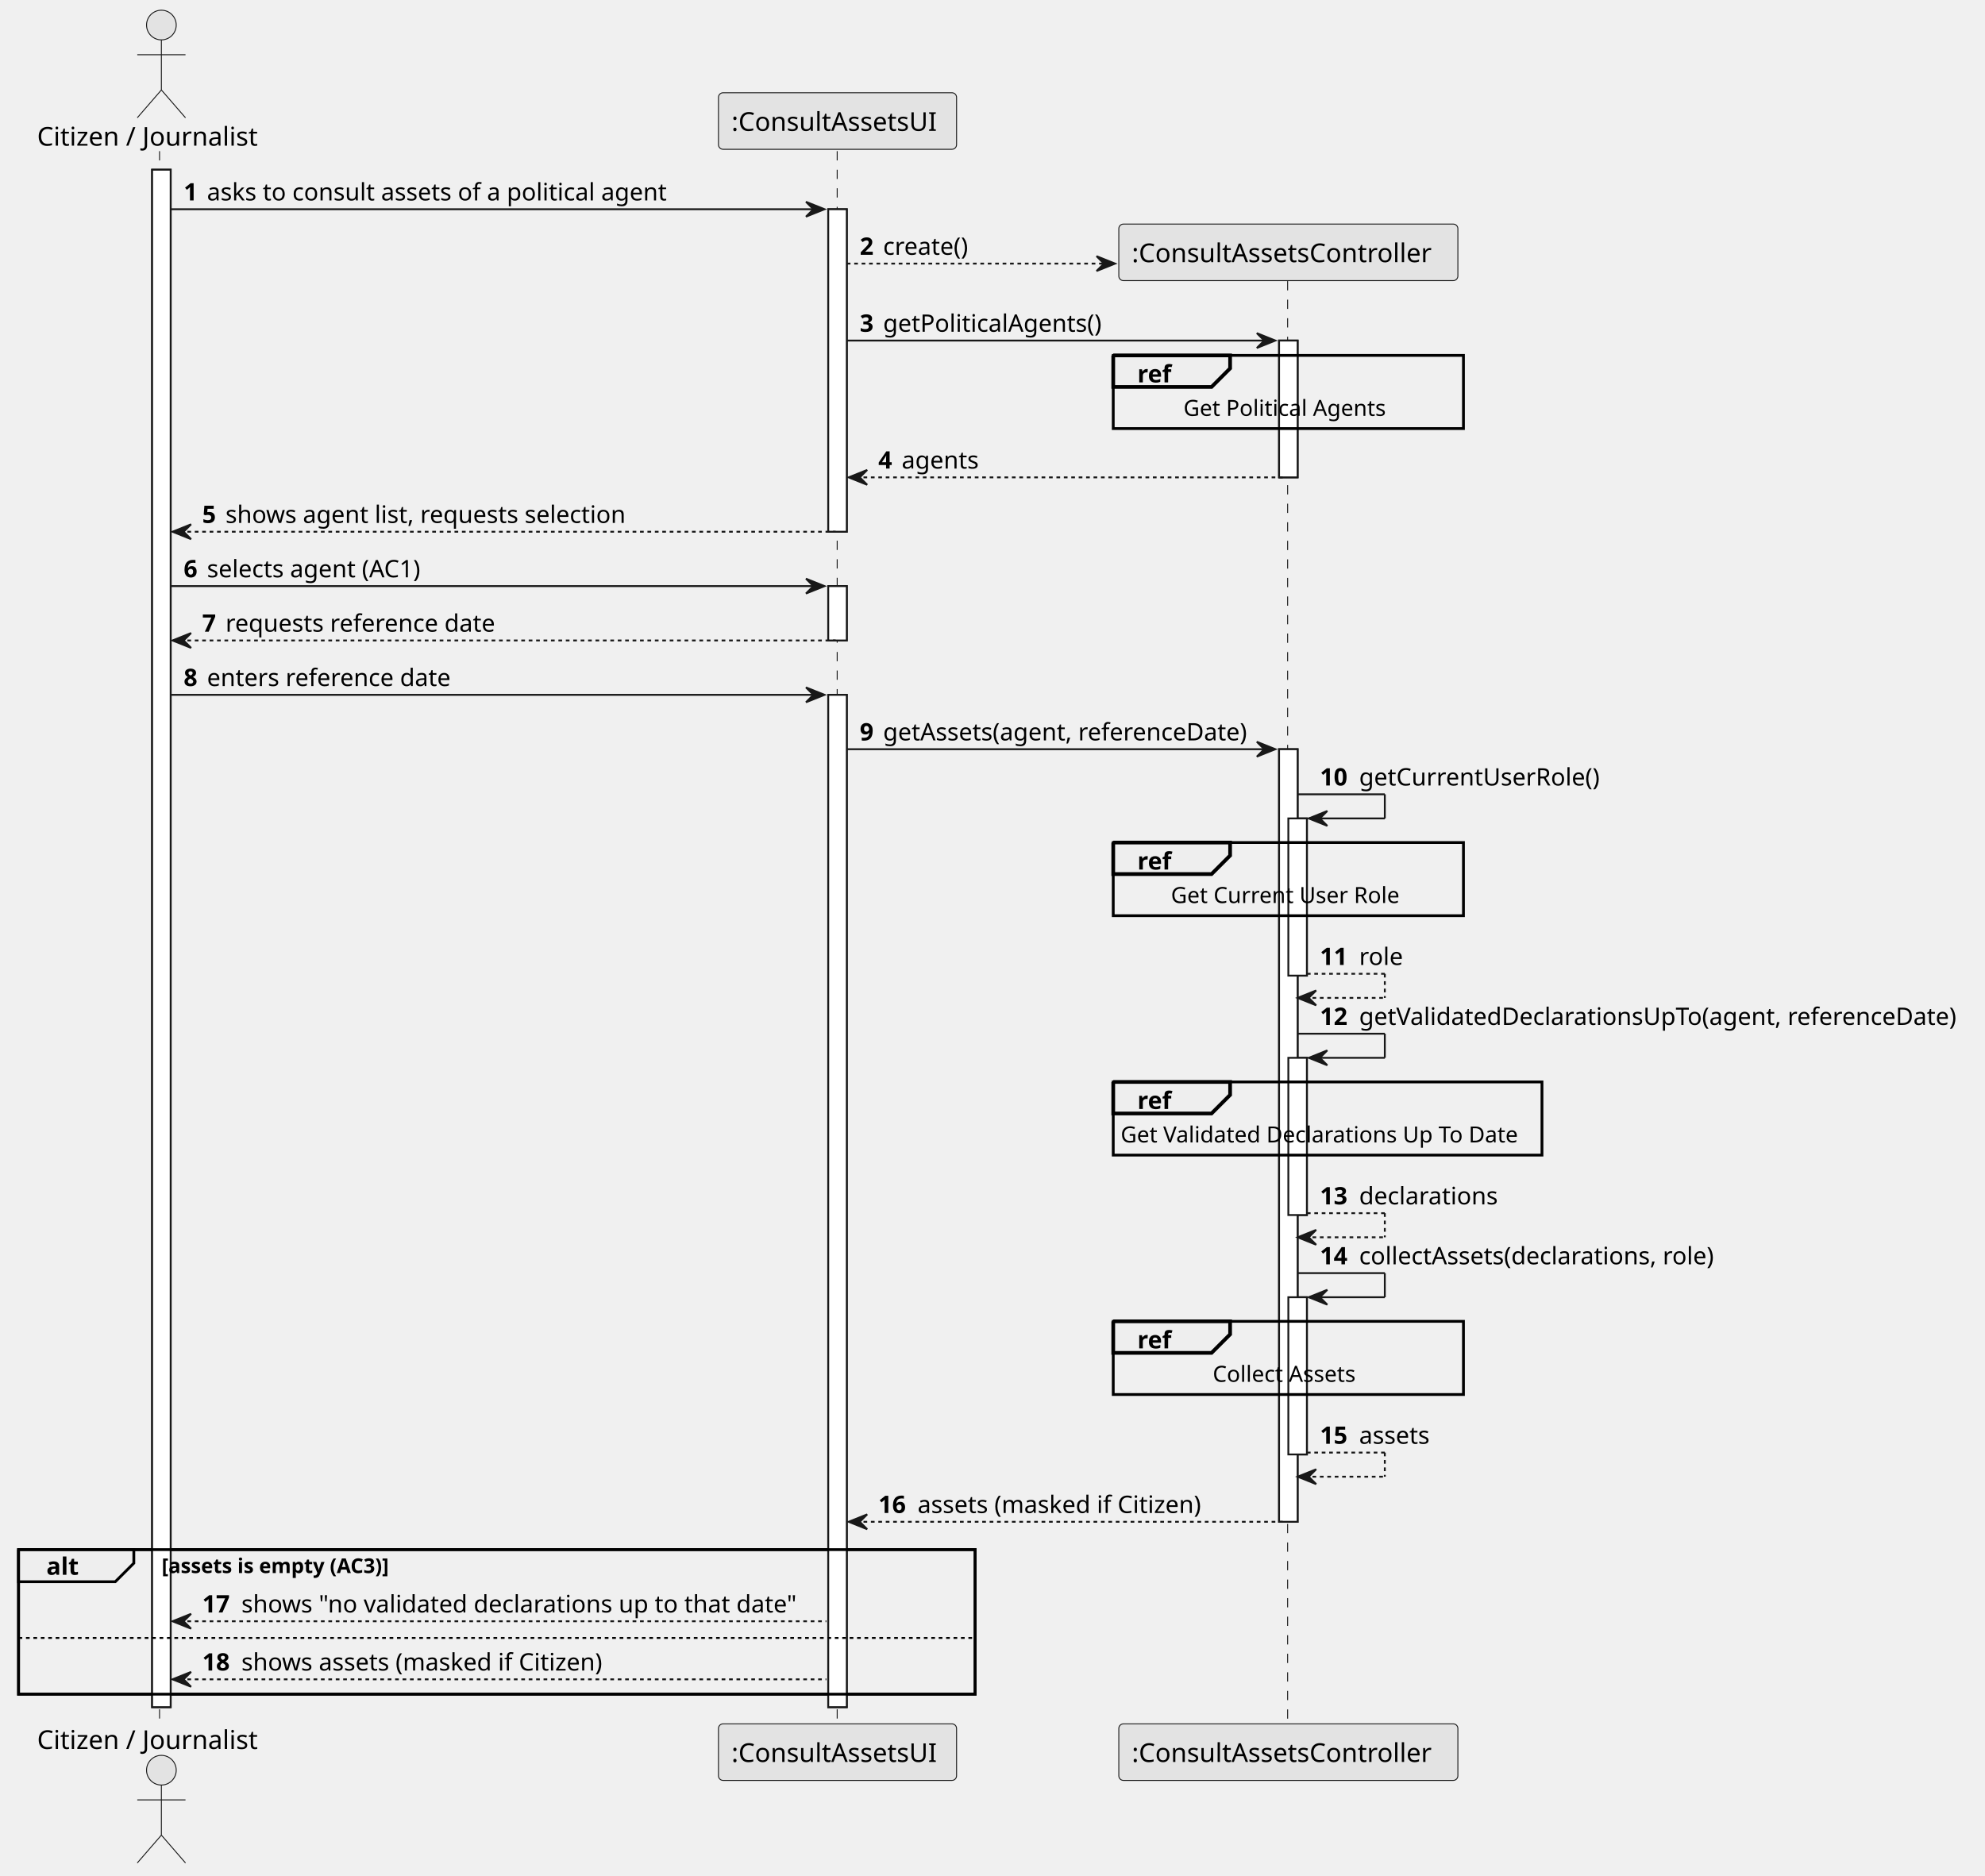
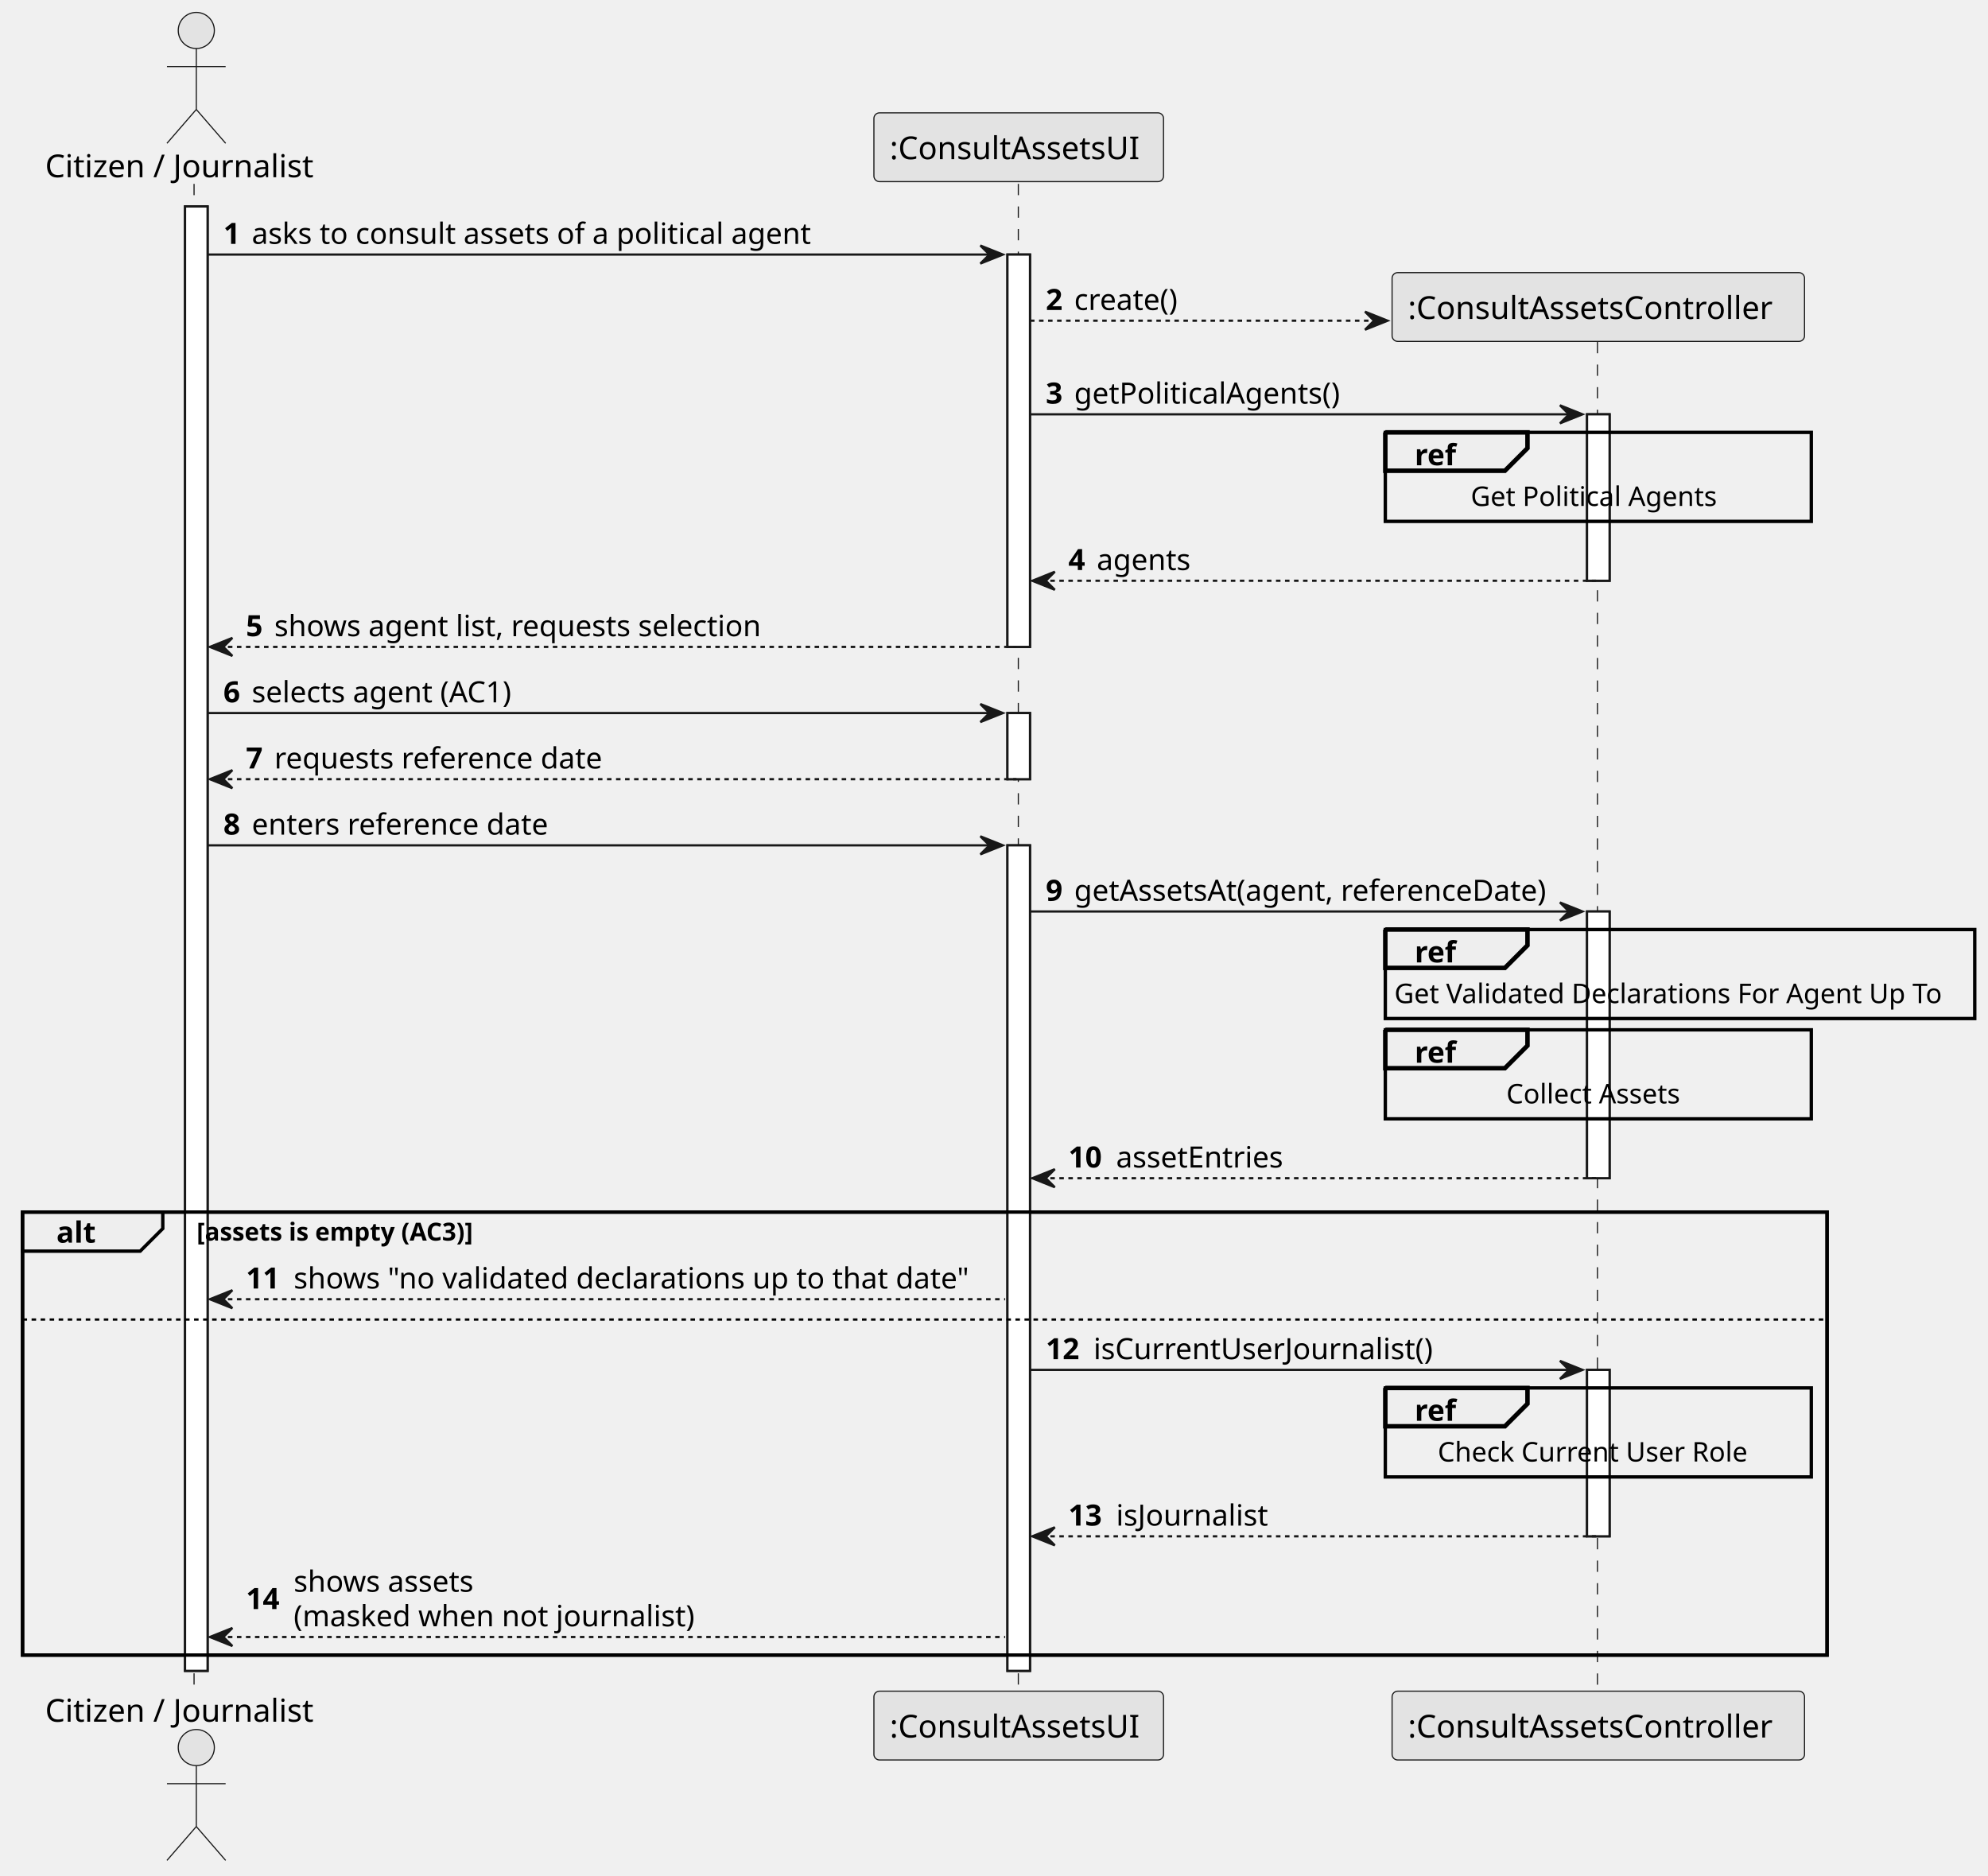
- <svg xmlns="http://www.w3.org/2000/svg" contentStyleType="text/css" data-diagram-type="SEQUENCE" height="1011px" preserveAspectRatio="none" style="width:1070px;height:1011px;background:#FFFFFF;" version="1.1" viewBox="0 0 1070 1011" width="1070px" zoomAndPan="magnify">
+ <svg xmlns="http://www.w3.org/2000/svg" contentStyleType="text/css" data-diagram-type="SEQUENCE" height="831px" preserveAspectRatio="none" style="width:881px;height:831px;background:#FFFFFF;" version="1.1" viewBox="0 0 881 831" width="881px" zoomAndPan="magnify">
  <defs />
  <g>
    <g>
-       <rect fill="#FFFFFF" height="828.852" style="stroke:#181818;stroke-width:1;" width="10" x="81.995" y="91.488" />
+       <rect fill="#FFFFFF" height="648.92" style="stroke:#181818;stroke-width:1;" width="10" x="81.995" y="91.488" />
    </g>
    <g>
      <rect fill="#FFFFFF" height="173.863" style="stroke:#181818;stroke-width:1;" width="10" x="446.455" y="112.799" />
    </g>
    <g>
      <rect fill="#FFFFFF" height="29.311" style="stroke:#181818;stroke-width:1;" width="10" x="446.455" y="315.973" />
    </g>
    <g>
-       <rect fill="#FFFFFF" height="545.746" style="stroke:#181818;stroke-width:1;" width="10" x="446.455" y="374.594" />
+       <rect fill="#FFFFFF" height="365.815" style="stroke:#181818;stroke-width:1;" width="10" x="446.455" y="374.594" />
    </g>
    <g>
-       <rect fill="#FFFFFF" height="73.754" style="stroke:#181818;stroke-width:1;" width="10" x="689.473" y="183.598" />
+       <rect fill="#FFFFFF" height="73.754" style="stroke:#181818;stroke-width:1;" width="10" x="703.305" y="183.598" />
    </g>
    <g>
-       <rect fill="#FFFFFF" height="416.504" style="stroke:#181818;stroke-width:1;" width="10" x="689.473" y="403.904" />
+       <rect fill="#FFFFFF" height="118.197" style="stroke:#181818;stroke-width:1;" width="10" x="703.305" y="403.904" />
    </g>
    <g>
-       <rect fill="#FFFFFF" height="84.754" style="stroke:#181818;stroke-width:1;" width="10" x="694.473" y="441.215" />
+       <rect fill="#FFFFFF" height="73.754" style="stroke:#181818;stroke-width:1;" width="10" x="703.305" y="607.033" />
    </g>
-     <g>
-       <rect fill="#FFFFFF" height="84.754" style="stroke:#181818;stroke-width:1;" width="10" x="694.473" y="570.279" />
-     </g>
-     <g>
-       <rect fill="#FFFFFF" height="84.754" style="stroke:#181818;stroke-width:1;" width="10" x="694.473" y="699.344" />
-     </g>
-     <rect fill="none" height="77.932" style="stroke:#000000;stroke-width:1.5;" width="515.63" x="10" y="835.408" />
+     <rect fill="none" height="196.307" style="stroke:#000000;stroke-width:1.5;" width="799.694" x="10" y="537.102" />
    <g class="participant-lifeline" data-entity-uid="part1" data-qualified-name="Actor" id="part1-lifeline">
      <g>
-         <rect fill="#000000" fill-opacity="0" height="848.852" width="8" x="82.995" y="81.488" />
-         <line style="stroke:#181818;stroke-width:0.5;stroke-dasharray:5,5;" x1="86" x2="86" y1="81.488" y2="930.34" />
+         <rect fill="#000000" fill-opacity="0" height="668.92" width="8" x="82.995" y="81.488" />
+         <line style="stroke:#181818;stroke-width:0.5;stroke-dasharray:5,5;" x1="86" x2="86" y1="81.488" y2="750.408" />
      </g>
    </g>
    <g class="participant-lifeline" data-entity-uid="part2" data-qualified-name="UI" id="part2-lifeline">
      <g>
-         <rect fill="#000000" fill-opacity="0" height="848.852" width="8" x="447.455" y="81.488" />
-         <line style="stroke:#181818;stroke-width:0.5;stroke-dasharray:5,5;" x1="451.279" x2="451.279" y1="81.488" y2="930.34" />
+         <rect fill="#000000" fill-opacity="0" height="668.92" width="8" x="447.455" y="81.488" />
+         <line style="stroke:#181818;stroke-width:0.5;stroke-dasharray:5,5;" x1="451.279" x2="451.279" y1="81.488" y2="750.408" />
      </g>
    </g>
    <g class="participant-lifeline" data-entity-uid="part3" data-qualified-name="CTRL" id="part3-lifeline">
      <g>
-         <rect fill="#000000" fill-opacity="0" height="778.797" width="8" x="690.473" y="151.543" />
-         <line style="stroke:#181818;stroke-width:0.5;stroke-dasharray:5,5;" x1="694.083" x2="694.083" y1="151.543" y2="930.34" />
+         <rect fill="#000000" fill-opacity="0" height="598.865" width="8" x="704.305" y="151.543" />
+         <line style="stroke:#181818;stroke-width:0.5;stroke-dasharray:5,5;" x1="707.915" x2="707.915" y1="151.543" y2="750.408" />
      </g>
    </g>
    <g class="participant participant-head" data-entity-uid="part1" data-qualified-name="Actor" id="part1-head">
      <text fill="#000000" font-family="sans-serif" font-size="14" lengthAdjust="spacing" textLength="127.989" x="20" y="78.535">Citizen / Journalist</text>
      <ellipse cx="86.995" cy="13.5" fill="#E3E3E3" rx="8" ry="8" style="stroke:#181818;stroke-width:0.5;" />
      <path d="M86.995,21.5 L86.995,48.5 M73.995,29.5 L99.995,29.5 M86.995,48.5 L73.995,63.5 M86.995,48.5 L99.995,63.5" fill="none" style="stroke:#181818;stroke-width:0.5;" />
    </g>
    <g class="participant participant-tail" data-entity-uid="part1" data-qualified-name="Actor" id="part1-tail">
-       <text fill="#000000" font-family="sans-serif" font-size="14" lengthAdjust="spacing" textLength="127.989" x="20" y="942.875">Citizen / Journalist</text>
-       <ellipse cx="86.995" cy="954.328" fill="#E3E3E3" rx="8" ry="8" style="stroke:#181818;stroke-width:0.5;" />
-       <path d="M86.995,962.328 L86.995,989.328 M73.995,970.328 L99.995,970.328 M86.995,989.328 L73.995,1004.328 M86.995,989.328 L99.995,1004.328" fill="none" style="stroke:#181818;stroke-width:0.5;" />
+       <text fill="#000000" font-family="sans-serif" font-size="14" lengthAdjust="spacing" textLength="127.989" x="20" y="762.943">Citizen / Journalist</text>
+       <ellipse cx="86.995" cy="774.396" fill="#E3E3E3" rx="8" ry="8" style="stroke:#181818;stroke-width:0.5;" />
+       <path d="M86.995,782.396 L86.995,809.396 M73.995,790.396 L99.995,790.396 M86.995,809.396 L73.995,824.396 M86.995,809.396 L99.995,824.396" fill="none" style="stroke:#181818;stroke-width:0.5;" />
    </g>
    <g class="participant participant-head" data-entity-uid="part2" data-qualified-name="UI" id="part2-head">
      <rect fill="#E3E3E3" height="30.488" rx="2.5" ry="2.5" style="stroke:#181818;stroke-width:0.5;" width="128.352" x="387.279" y="50" />
      <text fill="#000000" font-family="sans-serif" font-size="14" lengthAdjust="spacing" textLength="114.352" x="394.279" y="70.535">:ConsultAssetsUI</text>
    </g>
    <g class="participant participant-tail" data-entity-uid="part2" data-qualified-name="UI" id="part2-tail">
-       <rect fill="#E3E3E3" height="30.488" rx="2.5" ry="2.5" style="stroke:#181818;stroke-width:0.5;" width="128.352" x="387.279" y="929.34" />
-       <text fill="#000000" font-family="sans-serif" font-size="14" lengthAdjust="spacing" textLength="114.352" x="394.279" y="949.875">:ConsultAssetsUI</text>
+       <rect fill="#E3E3E3" height="30.488" rx="2.5" ry="2.5" style="stroke:#181818;stroke-width:0.5;" width="128.352" x="387.279" y="749.408" />
+       <text fill="#000000" font-family="sans-serif" font-size="14" lengthAdjust="spacing" textLength="114.352" x="394.279" y="769.943">:ConsultAssetsUI</text>
    </g>
    <g class="participant participant-tail" data-entity-uid="part3" data-qualified-name="CTRL" id="part3-tail">
-       <rect fill="#E3E3E3" height="30.488" rx="2.5" ry="2.5" style="stroke:#181818;stroke-width:0.5;" width="182.779" x="603.083" y="929.34" />
-       <text fill="#000000" font-family="sans-serif" font-size="14" lengthAdjust="spacing" textLength="168.779" x="610.083" y="949.875">:ConsultAssetsController</text>
+       <rect fill="#E3E3E3" height="30.488" rx="2.5" ry="2.5" style="stroke:#181818;stroke-width:0.5;" width="182.779" x="616.915" y="749.408" />
+       <text fill="#000000" font-family="sans-serif" font-size="14" lengthAdjust="spacing" textLength="168.779" x="623.915" y="769.943">:ConsultAssetsController</text>
    </g>
    <g>
-       <rect fill="#FFFFFF" height="828.852" style="stroke:#181818;stroke-width:1;" width="10" x="81.995" y="91.488" />
+       <rect fill="#FFFFFF" height="648.92" style="stroke:#181818;stroke-width:1;" width="10" x="81.995" y="91.488" />
    </g>
    <g>
      <rect fill="#FFFFFF" height="173.863" style="stroke:#181818;stroke-width:1;" width="10" x="446.455" y="112.799" />
    </g>
    <g>
      <rect fill="#FFFFFF" height="29.311" style="stroke:#181818;stroke-width:1;" width="10" x="446.455" y="315.973" />
    </g>
    <g>
-       <rect fill="#FFFFFF" height="545.746" style="stroke:#181818;stroke-width:1;" width="10" x="446.455" y="374.594" />
+       <rect fill="#FFFFFF" height="365.815" style="stroke:#181818;stroke-width:1;" width="10" x="446.455" y="374.594" />
    </g>
    <g>
-       <rect fill="#FFFFFF" height="73.754" style="stroke:#181818;stroke-width:1;" width="10" x="689.473" y="183.598" />
+       <rect fill="#FFFFFF" height="73.754" style="stroke:#181818;stroke-width:1;" width="10" x="703.305" y="183.598" />
    </g>
    <g>
-       <rect fill="#FFFFFF" height="416.504" style="stroke:#181818;stroke-width:1;" width="10" x="689.473" y="403.904" />
+       <rect fill="#FFFFFF" height="118.197" style="stroke:#181818;stroke-width:1;" width="10" x="703.305" y="403.904" />
    </g>
    <g>
-       <rect fill="#FFFFFF" height="84.754" style="stroke:#181818;stroke-width:1;" width="10" x="694.473" y="441.215" />
-     </g>
-     <g>
-       <rect fill="#FFFFFF" height="84.754" style="stroke:#181818;stroke-width:1;" width="10" x="694.473" y="570.279" />
-     </g>
-     <g>
-       <rect fill="#FFFFFF" height="84.754" style="stroke:#181818;stroke-width:1;" width="10" x="694.473" y="699.344" />
+       <rect fill="#FFFFFF" height="73.754" style="stroke:#181818;stroke-width:1;" width="10" x="703.305" y="607.033" />
    </g>
    <g class="message" data-entity-1="part1" data-entity-2="part2" id="msg1">
      <polygon fill="#181818" points="434.455,108.799,444.455,112.799,434.455,116.799,438.455,112.799" style="stroke:#181818;stroke-width:1;" />
      <line style="stroke:#181818;stroke-width:1;" x1="91.995" x2="440.455" y1="112.799" y2="112.799" />
      <text fill="#000000" font-family="sans-serif" font-size="13" font-weight="bold" lengthAdjust="spacing" textLength="8.576" x="98.995" y="108.057">1</text>
      <text fill="#000000" font-family="sans-serif" font-size="13" lengthAdjust="spacing" textLength="260.165" x="111.57" y="108.057">asks to consult assets of a political agent</text>
    </g>
    <g class="message" data-entity-1="part2" data-entity-2="part3" id="msg2">
-       <polygon fill="#181818" points="591.083,138.109,601.083,142.109,591.083,146.109,595.083,142.109" style="stroke:#181818;stroke-width:1;" />
-       <line style="stroke:#181818;stroke-width:1;stroke-dasharray:2,2;" x1="456.455" x2="597.083" y1="142.109" y2="142.109" />
+       <polygon fill="#181818" points="604.915,138.109,614.915,142.109,604.915,146.109,608.915,142.109" style="stroke:#181818;stroke-width:1;" />
+       <line style="stroke:#181818;stroke-width:1;stroke-dasharray:2,2;" x1="456.455" x2="610.915" y1="142.109" y2="142.109" />
      <text fill="#000000" font-family="sans-serif" font-size="13" font-weight="bold" lengthAdjust="spacing" textLength="8.576" x="463.455" y="137.367">2</text>
      <text fill="#000000" font-family="sans-serif" font-size="13" lengthAdjust="spacing" textLength="46.96" x="476.03" y="137.367">create()</text>
    </g>
-     <rect fill="#E3E3E3" height="30.488" rx="2.5" ry="2.5" style="stroke:#181818;stroke-width:0.5;" width="182.779" x="603.083" y="120.799" />
-     <text fill="#000000" font-family="sans-serif" font-size="14" lengthAdjust="spacing" textLength="168.779" x="610.083" y="141.334">:ConsultAssetsController</text>
+     <rect fill="#E3E3E3" height="30.488" rx="2.5" ry="2.5" style="stroke:#181818;stroke-width:0.5;" width="182.779" x="616.915" y="120.799" />
+     <text fill="#000000" font-family="sans-serif" font-size="14" lengthAdjust="spacing" textLength="168.779" x="623.915" y="141.334">:ConsultAssetsController</text>
    <g class="message" data-entity-1="part2" data-entity-2="part3" id="msg4">
-       <polygon fill="#181818" points="677.473,179.598,687.473,183.598,677.473,187.598,681.473,183.598" style="stroke:#181818;stroke-width:1;" />
-       <line style="stroke:#181818;stroke-width:1;" x1="456.455" x2="683.473" y1="183.598" y2="183.598" />
+       <polygon fill="#181818" points="691.305,179.598,701.305,183.598,691.305,187.598,695.305,183.598" style="stroke:#181818;stroke-width:1;" />
+       <line style="stroke:#181818;stroke-width:1;" x1="456.455" x2="697.305" y1="183.598" y2="183.598" />
      <text fill="#000000" font-family="sans-serif" font-size="13" font-weight="bold" lengthAdjust="spacing" textLength="8.576" x="463.455" y="178.856">3</text>
      <text fill="#000000" font-family="sans-serif" font-size="13" lengthAdjust="spacing" textLength="121.443" x="476.03" y="178.856">getPoliticalAgents()</text>
    </g>
-     <rect fill="none" height="39.443" style="stroke:#000000;stroke-width:1.5;" width="188.779" x="600.083" y="191.598" />
-     <path d="M600.083,191.598 L663.083,191.598 L663.083,198.598 L653.083,208.598 L600.083,208.598 L600.083,191.598" fill="#EEEEEE" style="stroke:#000000;stroke-width:2;" />
-     <text fill="#000000" font-family="sans-serif" font-size="13" font-weight="bold" lengthAdjust="spacing" textLength="18.916" x="613.083" y="206.166">ref</text>
-     <text fill="#000000" font-family="sans-serif" font-size="12" lengthAdjust="spacing" textLength="113.08" x="637.933" y="224.199">Get Political Agents</text>
+     <rect fill="none" height="39.443" style="stroke:#000000;stroke-width:1.5;" width="188.779" x="613.915" y="191.598" />
+     <path d="M613.915,191.598 L676.915,191.598 L676.915,198.598 L666.915,208.598 L613.915,208.598 L613.915,191.598" fill="#EEEEEE" style="stroke:#000000;stroke-width:2;" />
+     <text fill="#000000" font-family="sans-serif" font-size="13" font-weight="bold" lengthAdjust="spacing" textLength="18.916" x="626.915" y="206.166">ref</text>
+     <text fill="#000000" font-family="sans-serif" font-size="12" lengthAdjust="spacing" textLength="113.08" x="651.765" y="224.199">Get Political Agents</text>
    <g class="message" data-entity-1="part3" data-entity-2="part2" id="msg5">
      <polygon fill="#181818" points="467.455,253.352,457.455,257.352,467.455,261.352,463.455,257.352" style="stroke:#181818;stroke-width:1;" />
-       <line style="stroke:#181818;stroke-width:1;stroke-dasharray:2,2;" x1="461.455" x2="693.473" y1="257.352" y2="257.352" />
+       <line style="stroke:#181818;stroke-width:1;stroke-dasharray:2,2;" x1="461.455" x2="707.305" y1="257.352" y2="257.352" />
      <text fill="#000000" font-family="sans-serif" font-size="13" font-weight="bold" lengthAdjust="spacing" textLength="8.576" x="473.455" y="252.609">4</text>
      <text fill="#000000" font-family="sans-serif" font-size="13" lengthAdjust="spacing" textLength="42.085" x="486.03" y="252.609">agents</text>
    </g>
    <g class="message" data-entity-1="part2" data-entity-2="part1" id="msg6">
      <polygon fill="#181818" points="102.995,282.662,92.995,286.662,102.995,290.662,98.995,286.662" style="stroke:#181818;stroke-width:1;" />
      <line style="stroke:#181818;stroke-width:1;stroke-dasharray:2,2;" x1="96.995" x2="450.455" y1="286.662" y2="286.662" />
      <text fill="#000000" font-family="sans-serif" font-size="13" font-weight="bold" lengthAdjust="spacing" textLength="8.576" x="108.995" y="281.92">5</text>
      <text fill="#000000" font-family="sans-serif" font-size="13" lengthAdjust="spacing" textLength="224.726" x="121.57" y="281.92">shows agent list, requests selection</text>
    </g>
    <g class="message" data-entity-1="part1" data-entity-2="part2" id="msg7">
      <polygon fill="#181818" points="434.455,311.973,444.455,315.973,434.455,319.973,438.455,315.973" style="stroke:#181818;stroke-width:1;" />
      <line style="stroke:#181818;stroke-width:1;" x1="91.995" x2="440.455" y1="315.973" y2="315.973" />
      <text fill="#000000" font-family="sans-serif" font-size="13" font-weight="bold" lengthAdjust="spacing" textLength="8.576" x="98.995" y="311.231">6</text>
      <text fill="#000000" font-family="sans-serif" font-size="13" lengthAdjust="spacing" textLength="121.342" x="111.57" y="311.231">selects agent (AC1)</text>
    </g>
    <g class="message" data-entity-1="part2" data-entity-2="part1" id="msg8">
      <polygon fill="#181818" points="102.995,341.283,92.995,345.283,102.995,349.283,98.995,345.283" style="stroke:#181818;stroke-width:1;" />
      <line style="stroke:#181818;stroke-width:1;stroke-dasharray:2,2;" x1="96.995" x2="450.455" y1="345.283" y2="345.283" />
      <text fill="#000000" font-family="sans-serif" font-size="13" font-weight="bold" lengthAdjust="spacing" textLength="8.576" x="108.995" y="340.541">7</text>
      <text fill="#000000" font-family="sans-serif" font-size="13" lengthAdjust="spacing" textLength="148.98" x="121.57" y="340.541">requests reference date</text>
    </g>
    <g class="message" data-entity-1="part1" data-entity-2="part2" id="msg9">
      <polygon fill="#181818" points="434.455,370.594,444.455,374.594,434.455,378.594,438.455,374.594" style="stroke:#181818;stroke-width:1;" />
      <line style="stroke:#181818;stroke-width:1;" x1="91.995" x2="440.455" y1="374.594" y2="374.594" />
      <text fill="#000000" font-family="sans-serif" font-size="13" font-weight="bold" lengthAdjust="spacing" textLength="8.576" x="98.995" y="369.852">8</text>
      <text fill="#000000" font-family="sans-serif" font-size="13" lengthAdjust="spacing" textLength="134.17" x="111.57" y="369.852">enters reference date</text>
    </g>
    <g class="message" data-entity-1="part2" data-entity-2="part3" id="msg10">
-       <polygon fill="#181818" points="677.473,399.904,687.473,403.904,677.473,407.904,681.473,403.904" style="stroke:#181818;stroke-width:1;" />
-       <line style="stroke:#181818;stroke-width:1;" x1="456.455" x2="683.473" y1="403.904" y2="403.904" />
+       <polygon fill="#181818" points="691.305,399.904,701.305,403.904,691.305,407.904,695.305,403.904" style="stroke:#181818;stroke-width:1;" />
+       <line style="stroke:#181818;stroke-width:1;" x1="456.455" x2="697.305" y1="403.904" y2="403.904" />
      <text fill="#000000" font-family="sans-serif" font-size="13" font-weight="bold" lengthAdjust="spacing" textLength="8.576" x="463.455" y="399.162">9</text>
-       <text fill="#000000" font-family="sans-serif" font-size="13" lengthAdjust="spacing" textLength="201.443" x="476.03" y="399.162">getAssets(agent, referenceDate)</text>
+       <text fill="#000000" font-family="sans-serif" font-size="13" lengthAdjust="spacing" textLength="215.274" x="476.03" y="399.162">getAssetsAt(agent, referenceDate)</text>
    </g>
-     <g class="message" data-entity-1="part3" data-entity-2="part3" id="msg11">
-       <line style="stroke:#181818;stroke-width:1;" x1="699.473" x2="746.473" y1="428.215" y2="428.215" />
-       <line style="stroke:#181818;stroke-width:1;" x1="746.473" x2="746.473" y1="428.215" y2="441.215" />
-       <line style="stroke:#181818;stroke-width:1;" x1="705.473" x2="746.473" y1="441.215" y2="441.215" />
-       <polygon fill="#181818" points="715.473,437.215,705.473,441.215,715.473,445.215,711.473,441.215" style="stroke:#181818;stroke-width:1;" />
-       <text fill="#000000" font-family="sans-serif" font-size="13" font-weight="bold" lengthAdjust="spacing" textLength="17.151" x="711.473" y="423.473">10</text>
-       <text fill="#000000" font-family="sans-serif" font-size="13" lengthAdjust="spacing" textLength="131.942" x="732.625" y="423.473">getCurrentUserRole()</text>
+     <rect fill="none" height="39.443" style="stroke:#000000;stroke-width:1.5;" width="261.213" x="613.915" y="411.904" />
+     <path d="M613.915,411.904 L676.915,411.904 L676.915,418.904 L666.915,428.904 L613.915,428.904 L613.915,411.904" fill="#EEEEEE" style="stroke:#000000;stroke-width:2;" />
+     <text fill="#000000" font-family="sans-serif" font-size="13" font-weight="bold" lengthAdjust="spacing" textLength="18.916" x="626.915" y="426.473">ref</text>
+     <text fill="#000000" font-family="sans-serif" font-size="12" lengthAdjust="spacing" textLength="253.213" x="617.915" y="444.506">Get Validated Declarations For Agent Up To</text>
+     <rect fill="none" height="39.443" style="stroke:#000000;stroke-width:1.5;" width="188.779" x="613.915" y="456.348" />
+     <path d="M613.915,456.348 L676.915,456.348 L676.915,463.348 L666.915,473.348 L613.915,473.348 L613.915,456.348" fill="#EEEEEE" style="stroke:#000000;stroke-width:2;" />
+     <text fill="#000000" font-family="sans-serif" font-size="13" font-weight="bold" lengthAdjust="spacing" textLength="18.916" x="626.915" y="470.916">ref</text>
+     <text fill="#000000" font-family="sans-serif" font-size="12" lengthAdjust="spacing" textLength="81.533" x="667.538" y="488.949">Collect Assets</text>
+     <g class="message" data-entity-1="part3" data-entity-2="part2" id="msg11">
+       <polygon fill="#181818" points="467.455,518.102,457.455,522.102,467.455,526.102,463.455,522.102" style="stroke:#181818;stroke-width:1;" />
+       <line style="stroke:#181818;stroke-width:1;stroke-dasharray:2,2;" x1="461.455" x2="707.305" y1="522.102" y2="522.102" />
+       <text fill="#000000" font-family="sans-serif" font-size="13" font-weight="bold" lengthAdjust="spacing" textLength="17.151" x="473.455" y="517.359">10</text>
+       <text fill="#000000" font-family="sans-serif" font-size="13" lengthAdjust="spacing" textLength="75.461" x="494.606" y="517.359">assetEntries</text>
    </g>
-     <rect fill="none" height="39.443" style="stroke:#000000;stroke-width:1.5;" width="188.779" x="600.083" y="454.215" />
-     <path d="M600.083,454.215 L663.083,454.215 L663.083,461.215 L653.083,471.215 L600.083,471.215 L600.083,454.215" fill="#EEEEEE" style="stroke:#000000;stroke-width:2;" />
-     <text fill="#000000" font-family="sans-serif" font-size="13" font-weight="bold" lengthAdjust="spacing" textLength="18.916" x="613.083" y="468.783">ref</text>
-     <text fill="#000000" font-family="sans-serif" font-size="12" lengthAdjust="spacing" textLength="126.568" x="631.189" y="486.816">Get Current User Role</text>
-     <g class="message" data-entity-1="part3" data-entity-2="part3" id="msg12">
-       <line style="stroke:#181818;stroke-width:1;stroke-dasharray:2,2;" x1="704.473" x2="746.473" y1="524.969" y2="524.969" />
-       <line style="stroke:#181818;stroke-width:1;stroke-dasharray:2,2;" x1="746.473" x2="746.473" y1="524.969" y2="537.969" />
-       <line style="stroke:#181818;stroke-width:1;stroke-dasharray:2,2;" x1="699.473" x2="746.473" y1="537.969" y2="537.969" />
-       <polygon fill="#181818" points="709.473,533.969,699.473,537.969,709.473,541.969,705.473,537.969" style="stroke:#181818;stroke-width:1;" />
-       <text fill="#000000" font-family="sans-serif" font-size="13" font-weight="bold" lengthAdjust="spacing" textLength="17.151" x="711.473" y="520.227">11</text>
-       <text fill="#000000" font-family="sans-serif" font-size="13" lengthAdjust="spacing" textLength="24.305" x="732.625" y="520.227">role</text>
+     <path d="M10,537.102 L72.139,537.102 L72.139,544.412 L62.139,554.412 L10,554.412 L10,537.102" fill="#EEEEEE" style="stroke:#000000;stroke-width:1.5;" />
+     <rect fill="none" height="196.307" style="stroke:#000000;stroke-width:1.5;" width="799.694" x="10" y="537.102" />
+     <text fill="#000000" font-family="sans-serif" font-size="13" font-weight="bold" lengthAdjust="spacing" textLength="17.139" x="25" y="550.67">alt</text>
+     <text fill="#000000" font-family="sans-serif" font-size="11" font-weight="bold" lengthAdjust="spacing" textLength="131.474" x="87.139" y="549.736">[assets is empty (AC3)]</text>
+     <g class="message" data-entity-1="part2" data-entity-2="part1" id="msg12">
+       <polygon fill="#181818" points="102.995,571.723,92.995,575.723,102.995,579.723,98.995,575.723" style="stroke:#181818;stroke-width:1;" />
+       <line style="stroke:#181818;stroke-width:1;stroke-dasharray:2,2;" x1="96.995" x2="445.455" y1="575.723" y2="575.723" />
+       <text fill="#000000" font-family="sans-serif" font-size="13" font-weight="bold" lengthAdjust="spacing" textLength="17.151" x="108.995" y="570.981">11</text>
+       <text fill="#000000" font-family="sans-serif" font-size="13" lengthAdjust="spacing" textLength="309.309" x="130.146" y="570.981">shows "no validated declarations up to that date"</text>
    </g>
-     <g class="message" data-entity-1="part3" data-entity-2="part3" id="msg13">
-       <line style="stroke:#181818;stroke-width:1;" x1="699.473" x2="746.473" y1="557.279" y2="557.279" />
-       <line style="stroke:#181818;stroke-width:1;" x1="746.473" x2="746.473" y1="557.279" y2="570.279" />
-       <line style="stroke:#181818;stroke-width:1;" x1="705.473" x2="746.473" y1="570.279" y2="570.279" />
-       <polygon fill="#181818" points="715.473,566.279,705.473,570.279,715.473,574.279,711.473,570.279" style="stroke:#181818;stroke-width:1;" />
-       <text fill="#000000" font-family="sans-serif" font-size="13" font-weight="bold" lengthAdjust="spacing" textLength="17.151" x="711.473" y="552.537">12</text>
-       <text fill="#000000" font-family="sans-serif" font-size="13" lengthAdjust="spacing" textLength="331.1" x="732.625" y="552.537">getValidatedDeclarationsUpTo(agent, referenceDate)</text>
+     <line style="stroke:#000000;stroke-width:1;stroke-dasharray:2,2;" x1="10" x2="809.694" y1="584.723" y2="584.723" />
+     <g class="message" data-entity-1="part2" data-entity-2="part3" id="msg13">
+       <polygon fill="#181818" points="691.305,603.033,701.305,607.033,691.305,611.033,695.305,607.033" style="stroke:#181818;stroke-width:1;" />
+       <line style="stroke:#181818;stroke-width:1;" x1="456.455" x2="697.305" y1="607.033" y2="607.033" />
+       <text fill="#000000" font-family="sans-serif" font-size="13" font-weight="bold" lengthAdjust="spacing" textLength="17.151" x="463.455" y="602.291">12</text>
+       <text fill="#000000" font-family="sans-serif" font-size="13" lengthAdjust="spacing" textLength="154.578" x="484.606" y="602.291">isCurrentUserJournalist()</text>
    </g>
-     <rect fill="none" height="39.443" style="stroke:#000000;stroke-width:1.5;" width="231.107" x="600.083" y="583.279" />
-     <path d="M600.083,583.279 L663.083,583.279 L663.083,590.279 L653.083,600.279 L600.083,600.279 L600.083,583.279" fill="#EEEEEE" style="stroke:#000000;stroke-width:2;" />
-     <text fill="#000000" font-family="sans-serif" font-size="13" font-weight="bold" lengthAdjust="spacing" textLength="18.916" x="613.083" y="597.848">ref</text>
-     <text fill="#000000" font-family="sans-serif" font-size="12" lengthAdjust="spacing" textLength="223.107" x="604.083" y="615.881">Get Validated Declarations Up To Date</text>
-     <g class="message" data-entity-1="part3" data-entity-2="part3" id="msg14">
-       <line style="stroke:#181818;stroke-width:1;stroke-dasharray:2,2;" x1="704.473" x2="746.473" y1="654.033" y2="654.033" />
-       <line style="stroke:#181818;stroke-width:1;stroke-dasharray:2,2;" x1="746.473" x2="746.473" y1="654.033" y2="667.033" />
-       <line style="stroke:#181818;stroke-width:1;stroke-dasharray:2,2;" x1="699.473" x2="746.473" y1="667.033" y2="667.033" />
-       <polygon fill="#181818" points="709.473,663.033,699.473,667.033,709.473,671.033,705.473,667.033" style="stroke:#181818;stroke-width:1;" />
-       <text fill="#000000" font-family="sans-serif" font-size="13" font-weight="bold" lengthAdjust="spacing" textLength="17.151" x="711.473" y="649.291">13</text>
-       <text fill="#000000" font-family="sans-serif" font-size="13" lengthAdjust="spacing" textLength="76.819" x="732.625" y="649.291">declarations</text>
+     <rect fill="none" height="39.443" style="stroke:#000000;stroke-width:1.5;" width="188.779" x="613.915" y="615.033" />
+     <path d="M613.915,615.033 L676.915,615.033 L676.915,622.033 L666.915,632.033 L613.915,632.033 L613.915,615.033" fill="#EEEEEE" style="stroke:#000000;stroke-width:2;" />
+     <text fill="#000000" font-family="sans-serif" font-size="13" font-weight="bold" lengthAdjust="spacing" textLength="18.916" x="626.915" y="629.602">ref</text>
+     <text fill="#000000" font-family="sans-serif" font-size="12" lengthAdjust="spacing" textLength="142.318" x="637.145" y="647.635">Check Current User Role</text>
+     <g class="message" data-entity-1="part3" data-entity-2="part2" id="msg14">
+       <polygon fill="#181818" points="467.455,676.787,457.455,680.787,467.455,684.787,463.455,680.787" style="stroke:#181818;stroke-width:1;" />
+       <line style="stroke:#181818;stroke-width:1;stroke-dasharray:2,2;" x1="461.455" x2="707.305" y1="680.787" y2="680.787" />
+       <text fill="#000000" font-family="sans-serif" font-size="13" font-weight="bold" lengthAdjust="spacing" textLength="17.151" x="473.455" y="676.045">13</text>
+       <text fill="#000000" font-family="sans-serif" font-size="13" lengthAdjust="spacing" textLength="70.053" x="494.606" y="676.045">isJournalist</text>
    </g>
-     <g class="message" data-entity-1="part3" data-entity-2="part3" id="msg15">
-       <line style="stroke:#181818;stroke-width:1;" x1="699.473" x2="746.473" y1="686.344" y2="686.344" />
-       <line style="stroke:#181818;stroke-width:1;" x1="746.473" x2="746.473" y1="686.344" y2="699.344" />
-       <line style="stroke:#181818;stroke-width:1;" x1="705.473" x2="746.473" y1="699.344" y2="699.344" />
-       <polygon fill="#181818" points="715.473,695.344,705.473,699.344,715.473,703.344,711.473,699.344" style="stroke:#181818;stroke-width:1;" />
-       <text fill="#000000" font-family="sans-serif" font-size="13" font-weight="bold" lengthAdjust="spacing" textLength="17.151" x="711.473" y="681.602">14</text>
-       <text fill="#000000" font-family="sans-serif" font-size="13" lengthAdjust="spacing" textLength="199.685" x="732.625" y="681.602">collectAssets(declarations, role)</text>
-     </g>
-     <rect fill="none" height="39.443" style="stroke:#000000;stroke-width:1.5;" width="188.779" x="600.083" y="712.344" />
-     <path d="M600.083,712.344 L663.083,712.344 L663.083,719.344 L653.083,729.344 L600.083,729.344 L600.083,712.344" fill="#EEEEEE" style="stroke:#000000;stroke-width:2;" />
-     <text fill="#000000" font-family="sans-serif" font-size="13" font-weight="bold" lengthAdjust="spacing" textLength="18.916" x="613.083" y="726.912">ref</text>
-     <text fill="#000000" font-family="sans-serif" font-size="12" lengthAdjust="spacing" textLength="81.533" x="653.707" y="744.945">Collect Assets</text>
-     <g class="message" data-entity-1="part3" data-entity-2="part3" id="msg16">
-       <line style="stroke:#181818;stroke-width:1;stroke-dasharray:2,2;" x1="704.473" x2="746.473" y1="783.098" y2="783.098" />
-       <line style="stroke:#181818;stroke-width:1;stroke-dasharray:2,2;" x1="746.473" x2="746.473" y1="783.098" y2="796.098" />
-       <line style="stroke:#181818;stroke-width:1;stroke-dasharray:2,2;" x1="699.473" x2="746.473" y1="796.098" y2="796.098" />
-       <polygon fill="#181818" points="709.473,792.098,699.473,796.098,709.473,800.098,705.473,796.098" style="stroke:#181818;stroke-width:1;" />
-       <text fill="#000000" font-family="sans-serif" font-size="13" font-weight="bold" lengthAdjust="spacing" textLength="17.151" x="711.473" y="778.356">15</text>
-       <text fill="#000000" font-family="sans-serif" font-size="13" lengthAdjust="spacing" textLength="39.165" x="732.625" y="778.356">assets</text>
-     </g>
-     <g class="message" data-entity-1="part3" data-entity-2="part2" id="msg17">
-       <polygon fill="#181818" points="467.455,816.408,457.455,820.408,467.455,824.408,463.455,820.408" style="stroke:#181818;stroke-width:1;" />
-       <line style="stroke:#181818;stroke-width:1;stroke-dasharray:2,2;" x1="461.455" x2="693.473" y1="820.408" y2="820.408" />
-       <text fill="#000000" font-family="sans-serif" font-size="13" font-weight="bold" lengthAdjust="spacing" textLength="17.151" x="473.455" y="815.666">16</text>
-       <text fill="#000000" font-family="sans-serif" font-size="13" lengthAdjust="spacing" textLength="161.599" x="494.606" y="815.666">assets (masked if Citizen)</text>
-     </g>
-     <path d="M10,835.408 L72.139,835.408 L72.139,842.719 L62.139,852.719 L10,852.719 L10,835.408" fill="#EEEEEE" style="stroke:#000000;stroke-width:1.5;" />
-     <rect fill="none" height="77.932" style="stroke:#000000;stroke-width:1.5;" width="515.63" x="10" y="835.408" />
-     <text fill="#000000" font-family="sans-serif" font-size="13" font-weight="bold" lengthAdjust="spacing" textLength="17.139" x="25" y="848.977">alt</text>
-     <text fill="#000000" font-family="sans-serif" font-size="11" font-weight="bold" lengthAdjust="spacing" textLength="131.474" x="87.139" y="848.043">[assets is empty (AC3)]</text>
-     <g class="message" data-entity-1="part2" data-entity-2="part1" id="msg18">
-       <polygon fill="#181818" points="102.995,870.029,92.995,874.029,102.995,878.029,98.995,874.029" style="stroke:#181818;stroke-width:1;" />
-       <line style="stroke:#181818;stroke-width:1;stroke-dasharray:2,2;" x1="96.995" x2="445.455" y1="874.029" y2="874.029" />
-       <text fill="#000000" font-family="sans-serif" font-size="13" font-weight="bold" lengthAdjust="spacing" textLength="17.151" x="108.995" y="869.287">17</text>
-       <text fill="#000000" font-family="sans-serif" font-size="13" lengthAdjust="spacing" textLength="309.309" x="130.146" y="869.287">shows "no validated declarations up to that date"</text>
-     </g>
-     <line style="stroke:#000000;stroke-width:1;stroke-dasharray:2,2;" x1="10" x2="525.63" y1="883.029" y2="883.029" />
-     <g class="message" data-entity-1="part2" data-entity-2="part1" id="msg19">
-       <polygon fill="#181818" points="102.995,901.34,92.995,905.34,102.995,909.34,98.995,905.34" style="stroke:#181818;stroke-width:1;" />
-       <line style="stroke:#181818;stroke-width:1;stroke-dasharray:2,2;" x1="96.995" x2="445.455" y1="905.34" y2="905.34" />
-       <text fill="#000000" font-family="sans-serif" font-size="13" font-weight="bold" lengthAdjust="spacing" textLength="17.151" x="108.995" y="900.598">18</text>
-       <text fill="#000000" font-family="sans-serif" font-size="13" lengthAdjust="spacing" textLength="205.036" x="130.146" y="900.598">shows assets (masked if Citizen)</text>
+     <g class="message" data-entity-1="part2" data-entity-2="part1" id="msg15">
+       <polygon fill="#181818" points="102.995,721.408,92.995,725.408,102.995,729.408,98.995,725.408" style="stroke:#181818;stroke-width:1;" />
+       <line style="stroke:#181818;stroke-width:1;stroke-dasharray:2,2;" x1="96.995" x2="445.455" y1="725.408" y2="725.408" />
+       <text fill="#000000" font-family="sans-serif" font-size="13" font-weight="bold" lengthAdjust="spacing" textLength="17.151" x="108.995" y="713.011">14</text>
+       <text fill="#000000" font-family="sans-serif" font-size="13" lengthAdjust="spacing" textLength="82.602" x="130.146" y="705.356">shows assets</text>
+       <text fill="#000000" font-family="sans-serif" font-size="13" lengthAdjust="spacing" textLength="183.65" x="130.146" y="720.666">(masked when not journalist)</text>
    </g>
  </g>
</svg>
